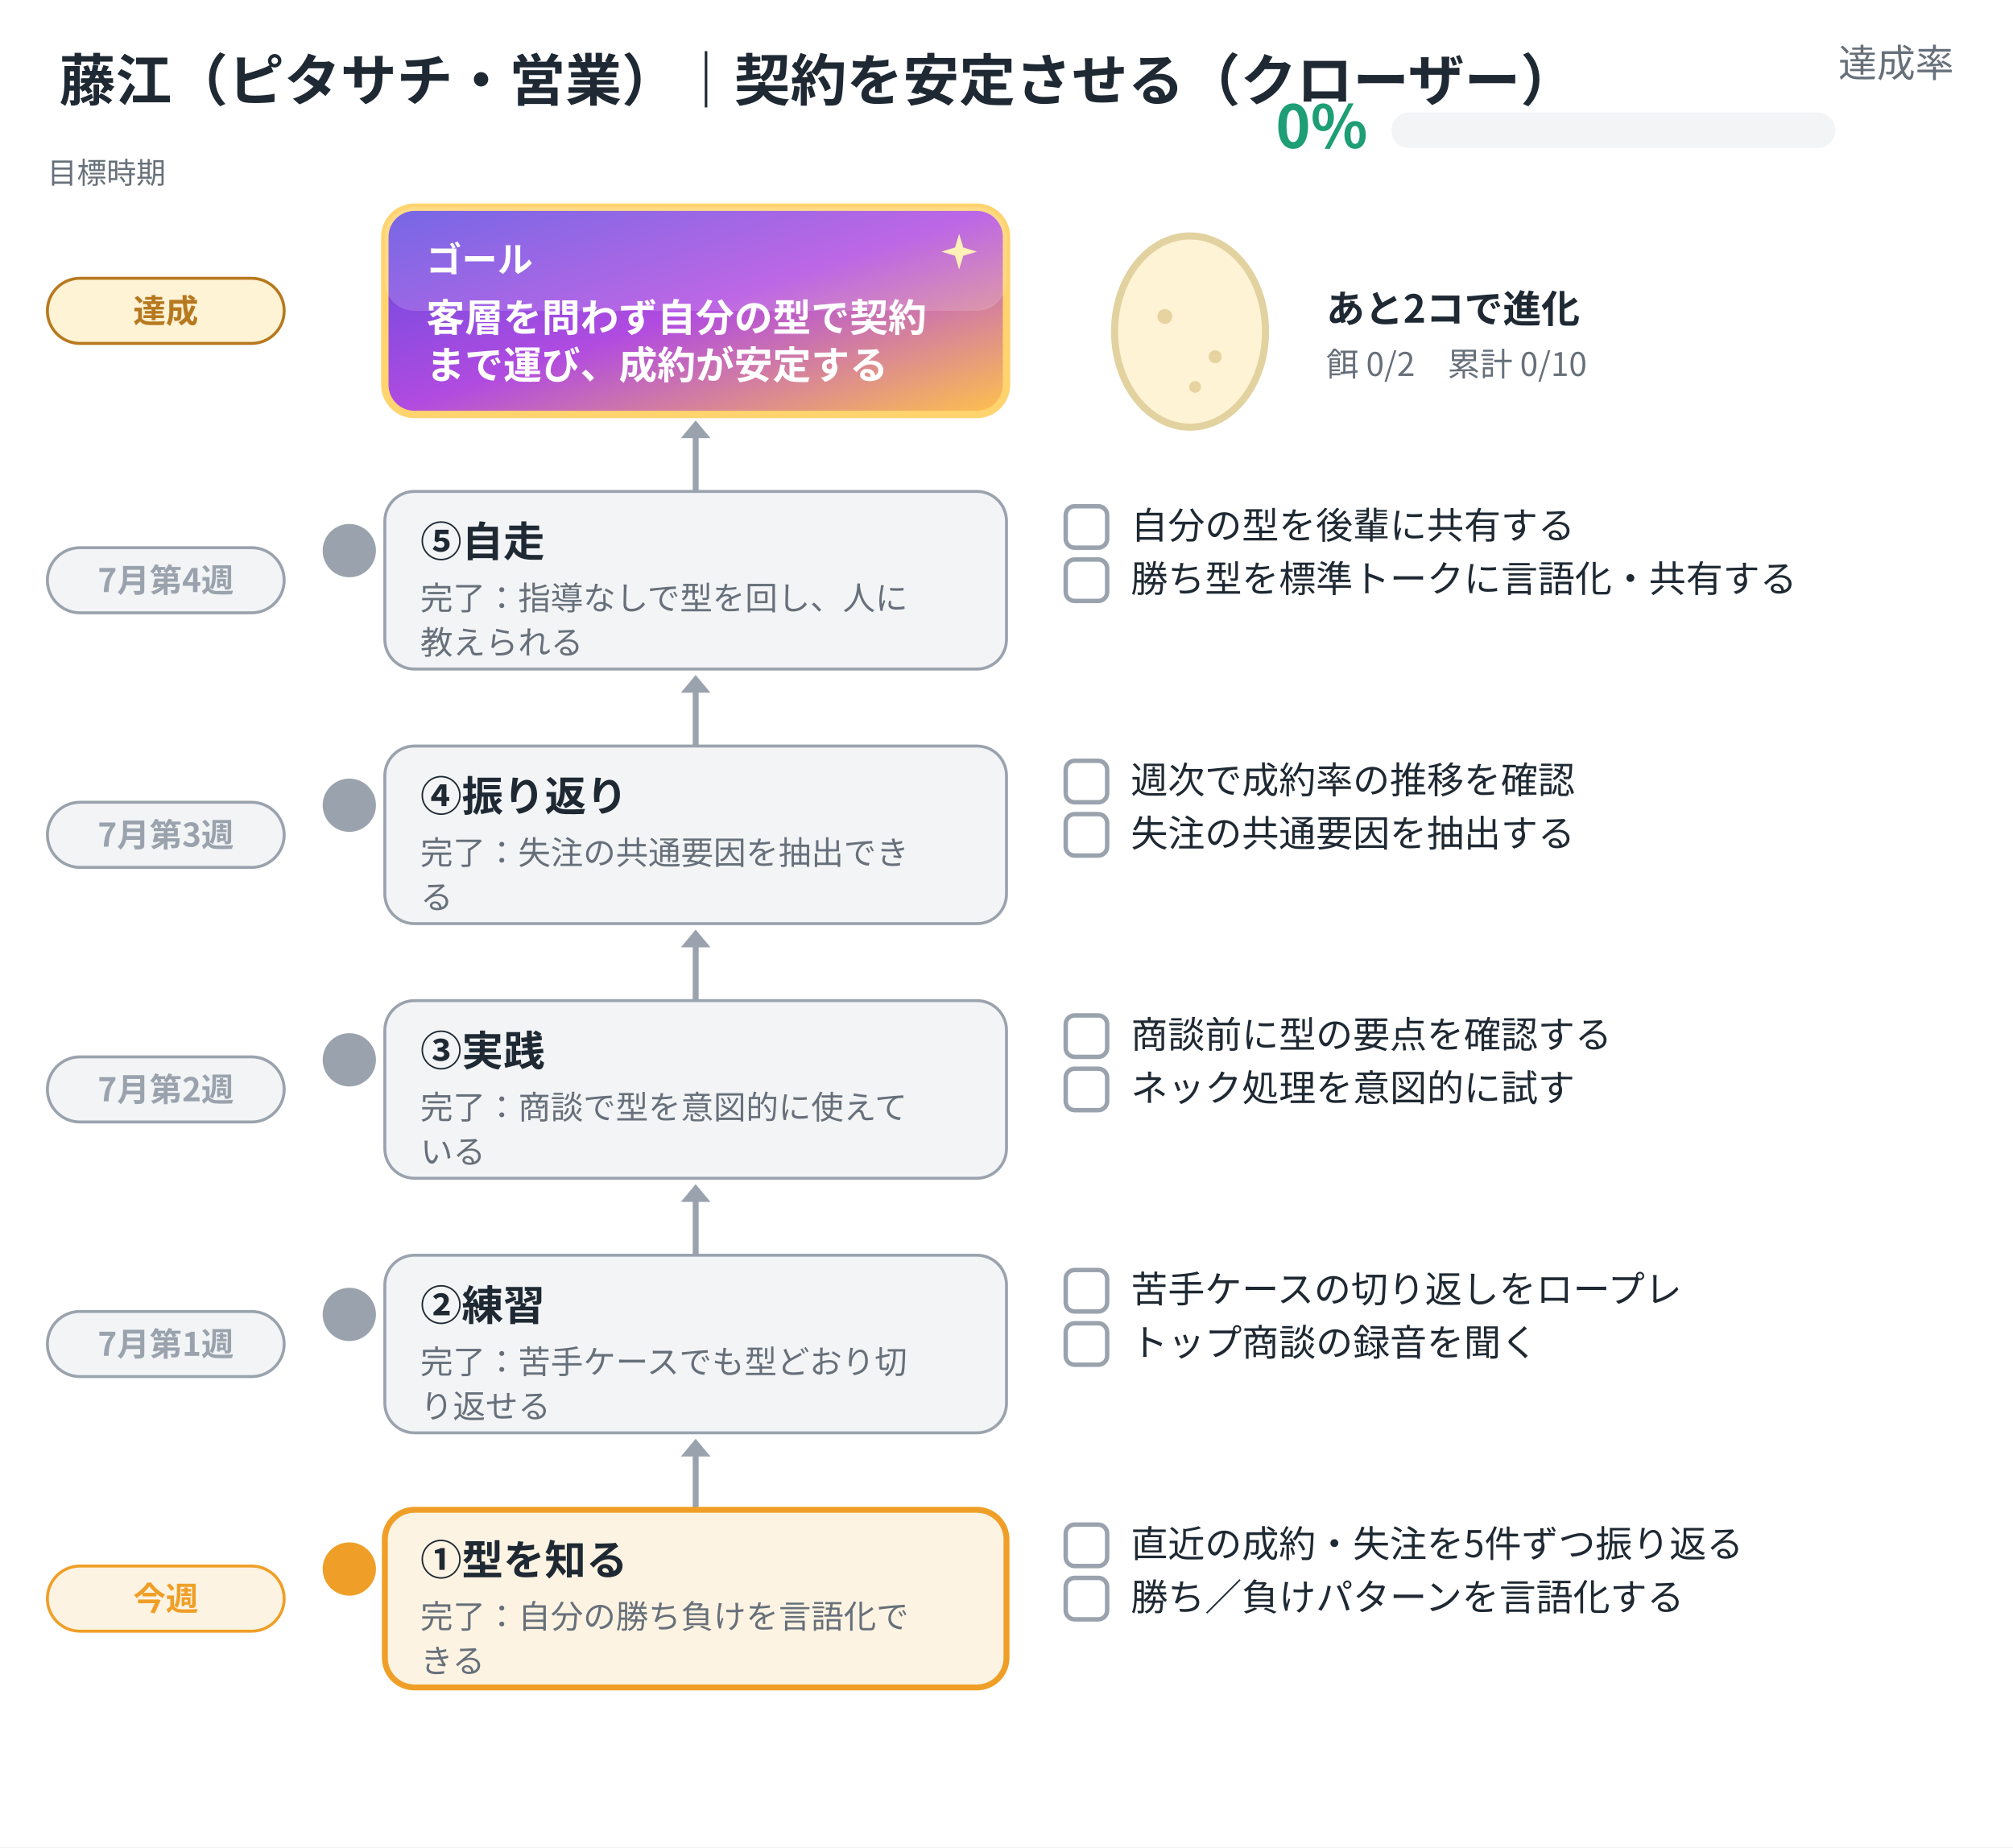
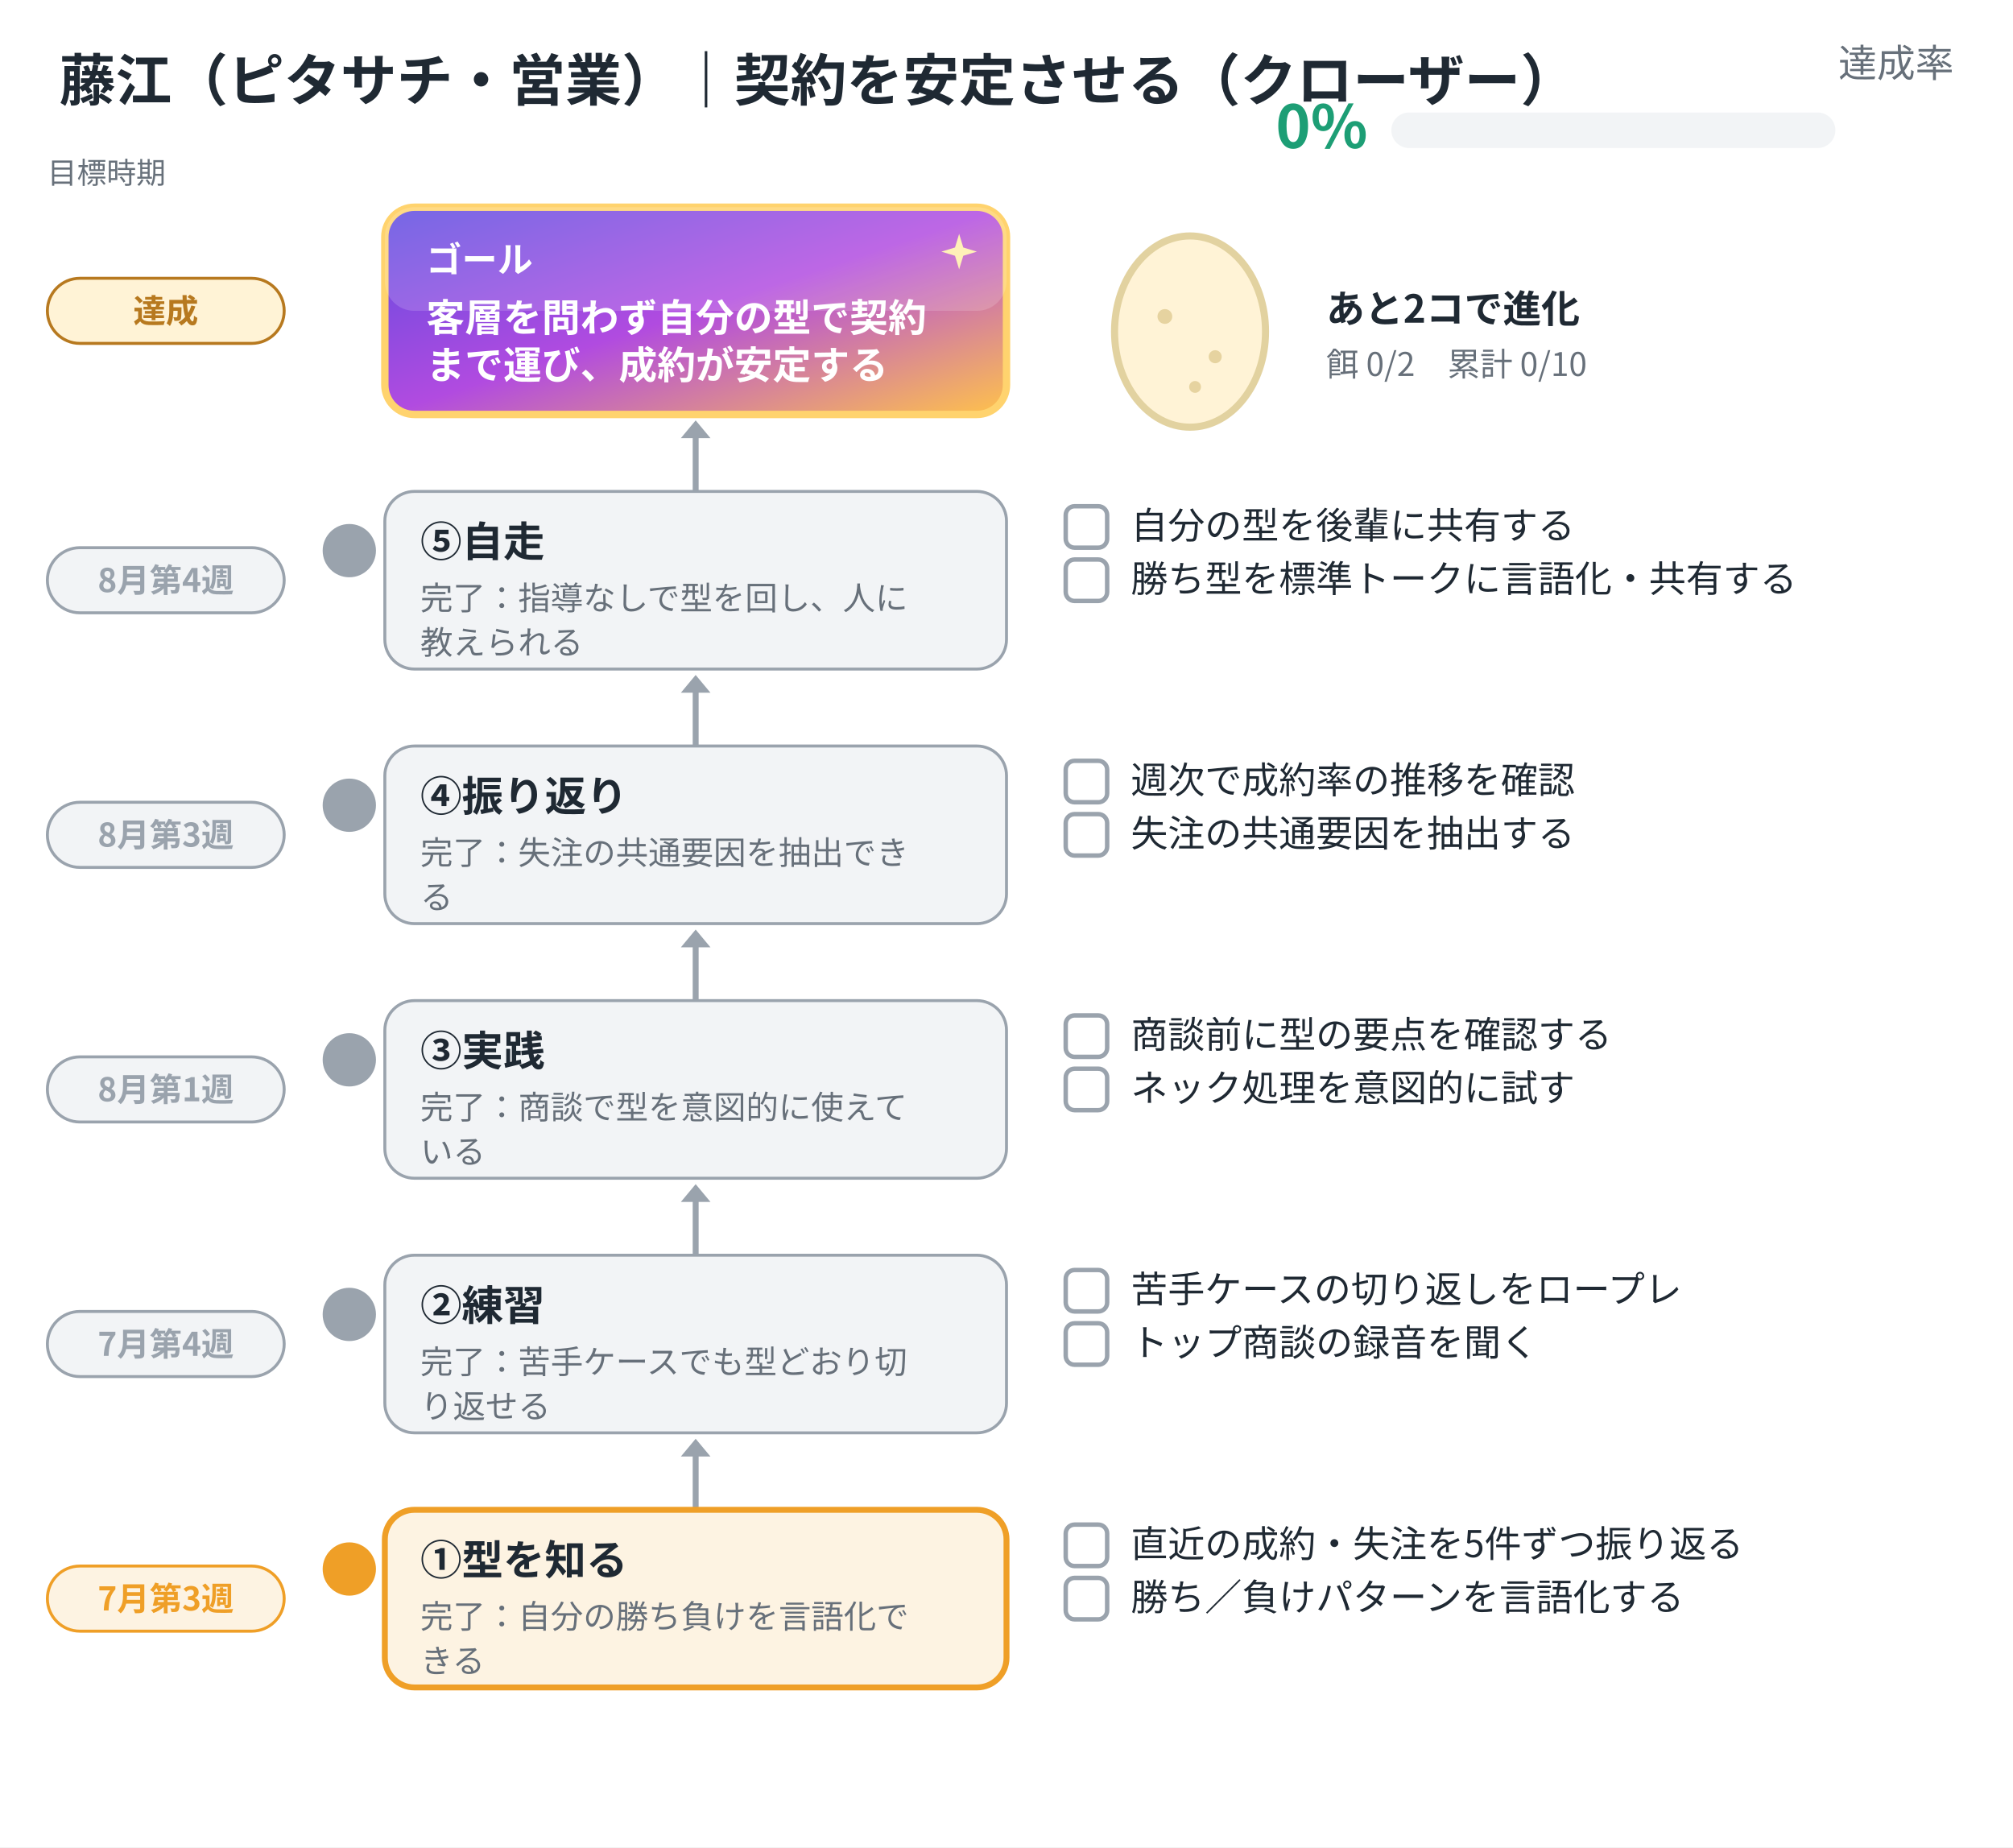
<svg xmlns="http://www.w3.org/2000/svg" viewBox="0 0 680 624" font-family="Hiragino Sans, 'Noto Sans CJK JP', 'Yu Gothic', sans-serif" width="680" height="624">
  <defs>
    <linearGradient id="goalGrad" x1="0" y1="0" x2="1" y2="1">
      <stop offset="0" stop-color="#5B4BE0" />
      <stop offset="0.5" stop-color="#B14BE0" />
      <stop offset="1" stop-color="#FFC24B" />
    </linearGradient>
    <linearGradient id="phx" x1="0" y1="0" x2="0" y2="1">
      <stop offset="0" stop-color="#FFE259" />
      <stop offset="0.5" stop-color="#FF9A00" />
      <stop offset="1" stop-color="#FF3D00" />
    </linearGradient>
    <linearGradient id="phx2" x1="0" y1="0" x2="0" y2="1">
      <stop offset="0" stop-color="#FFF0A0" />
      <stop offset="1" stop-color="#FF7A00" />
    </linearGradient>
    <linearGradient id="hen" x1="0" y1="0" x2="1" y2="1">
      <stop offset="0" stop-color="#37C9B0" />
      <stop offset="0.6" stop-color="#3DA0E8" />
      <stop offset="1" stop-color="#7A5BE0" />
    </linearGradient>
    <linearGradient id="pcock" x1="0" y1="0" x2="0" y2="1">
      <stop offset="0" stop-color="#2BD0C0" />
      <stop offset="0.55" stop-color="#2E8FD0" />
      <stop offset="1" stop-color="#2E4BB0" />
    </linearGradient>
    <linearGradient id="gold" x1="0" y1="0" x2="0" y2="1">
      <stop offset="0" stop-color="#FFF0A8" />
      <stop offset="0.5" stop-color="#F2C230" />
      <stop offset="1" stop-color="#C8901A" />
    </linearGradient>
  </defs>
  <rect x="0" y="0" width="680" height="624" fill="#FFFFFF" />
  <text x="20" y="34" font-size="19" font-weight="700" fill="#1F2933">藤江（ピタサチ・営業）｜契約を安定させる（クローザー）</text>
  <text x="660" y="26" text-anchor="end" font-size="13" fill="#67707A">達成率</text>
  <text x="462" y="50" text-anchor="end" font-size="20" font-weight="700" fill="#1D9E75">0%</text>
  <rect x="470" y="38" width="150" height="12" rx="6" fill="#F2F4F6" />
  <rect x="470" y="38" width="0" height="12" rx="6" fill="#1D9E75" />
  <rect x="130" y="70" width="210" height="70" rx="10" fill="url(#goalGrad)" stroke="#FFD36E" stroke-width="2.5" />
  <rect x="130" y="70" width="210" height="35.0" rx="10" fill="#FFFFFF" opacity="0.16" />
  <text x="144" y="92" font-size="12" font-weight="700" fill="#FFFFFF">ゴール</text>
  <polygon points="324.0,79.0 325.4,83.6 330.0,85.0 325.4,86.4 324.0,91.0 322.6,86.4 318.0,85.0 322.6,83.6" fill="#FFF1B8" />
  <text x="144" y="112" font-size="13" font-weight="600" fill="#FFFFFF">客層を問わず自分の型で契約</text>
  <text x="144" y="128" font-size="13" font-weight="600" fill="#FFFFFF">まで運び、成約が安定する</text>
  <rect x="16" y="94.0" width="80" height="22" rx="11" fill="#FFF3D6" stroke="#B7791F" stroke-width="1" />
  <text x="56.0" y="109.0" text-anchor="middle" font-size="11" font-weight="700" fill="#B7791F">達成</text>
  <ellipse cx="402.0" cy="112.0" rx="25.5" ry="32.3" fill="#FFF3D6" />
  <ellipse cx="402.0" cy="112.0" rx="25.5" ry="32.3" fill="none" stroke="#E2D2A0" stroke-width="2.4" />
  <circle cx="393.5" cy="106.9" r="2.5" fill="#E6D3A0" />
  <circle cx="410.5" cy="120.5" r="2.2" fill="#E6D3A0" />
  <circle cx="403.7" cy="130.7" r="2.0" fill="#E6D3A0" />
  <text x="448" y="109" font-size="13" font-weight="700" fill="#1F2933">あと2コで進化</text>
  <text x="448" y="127" font-size="11" fill="#67707A">餌 0/2　累計 0/10</text>
  <text x="16" y="62" font-size="10" fill="#67707A">目標時期</text>
  <line x1="235.0" y1="166" x2="235.0" y2="146" stroke="#9AA3AD" stroke-width="2" />
  <path d="M230.0,148 L235.0,142 L240.0,148 Z" fill="#9AA3AD" />
  <rect x="130" y="166" width="210" height="60" rx="10" fill="#F2F4F6" stroke="#9AA3AD" stroke-width="1" />
  <circle cx="118" cy="186" r="9" fill="#9AA3AD" />
  <text x="142" y="188" font-size="14" font-weight="700" fill="#1F2933">⑤自走</text>
  <text x="142" y="206" font-size="11" fill="#67707A">完了：指導なしで型を回し、人に</text>
  <text x="142" y="221" font-size="11" fill="#67707A">教えられる</text>
  <rect x="16" y="185.0" width="80" height="22" rx="11" fill="#F2F4F6" stroke="#9AA3AD" stroke-width="1" />
-   <text x="56.0" y="200.0" text-anchor="middle" font-size="11" font-weight="700" fill="#9AA3AD">7月第4週</text>
+   <text x="56.0" y="200.0" text-anchor="middle" font-size="11" font-weight="700" fill="#9AA3AD">8月第4週</text>
  <rect x="360" y="171" width="14" height="14" rx="3" fill="#fff" stroke="#9AA3AD" stroke-width="1.5" />
  <text x="382" y="182" font-size="12.5" fill="#1F2933">自分の型を後輩に共有する</text>
  <rect x="360" y="189" width="14" height="14" rx="3" fill="#fff" stroke="#9AA3AD" stroke-width="1.5" />
  <text x="382" y="200" font-size="12.5" fill="#1F2933">勝ち型を標準トークに言語化・共有する</text>
  <line x1="235.0" y1="252" x2="235.0" y2="232" stroke="#9AA3AD" stroke-width="2" />
  <path d="M230.0,234 L235.0,228 L240.0,234 Z" fill="#9AA3AD" />
  <rect x="130" y="252" width="210" height="60" rx="10" fill="#F2F4F6" stroke="#9AA3AD" stroke-width="1" />
  <circle cx="118" cy="272" r="9" fill="#9AA3AD" />
  <text x="142" y="274" font-size="14" font-weight="700" fill="#1F2933">④振り返り</text>
  <text x="142" y="292" font-size="11" fill="#67707A">完了：失注の共通要因を抽出でき</text>
  <text x="142" y="307" font-size="11" fill="#67707A">る</text>
  <rect x="16" y="271.0" width="80" height="22" rx="11" fill="#F2F4F6" stroke="#9AA3AD" stroke-width="1" />
-   <text x="56.0" y="286.0" text-anchor="middle" font-size="11" font-weight="700" fill="#9AA3AD">7月第3週</text>
+   <text x="56.0" y="286.0" text-anchor="middle" font-size="11" font-weight="700" fill="#9AA3AD">8月第3週</text>
  <rect x="360" y="257" width="14" height="14" rx="3" fill="#fff" stroke="#9AA3AD" stroke-width="1.5" />
  <text x="382" y="268" font-size="12.5" fill="#1F2933">週次で成約率の推移を確認</text>
  <rect x="360" y="275" width="14" height="14" rx="3" fill="#fff" stroke="#9AA3AD" stroke-width="1.5" />
  <text x="382" y="286" font-size="12.5" fill="#1F2933">失注の共通要因を抽出する</text>
  <line x1="235.0" y1="338" x2="235.0" y2="318" stroke="#9AA3AD" stroke-width="2" />
  <path d="M230.0,320 L235.0,314 L240.0,320 Z" fill="#9AA3AD" />
  <rect x="130" y="338" width="210" height="60" rx="10" fill="#F2F4F6" stroke="#9AA3AD" stroke-width="1" />
  <circle cx="118" cy="358" r="9" fill="#9AA3AD" />
  <text x="142" y="360" font-size="14" font-weight="700" fill="#1F2933">③実践</text>
  <text x="142" y="378" font-size="11" fill="#67707A">完了：商談で型を意図的に使えて</text>
  <text x="142" y="393" font-size="11" fill="#67707A">いる</text>
  <rect x="16" y="357.0" width="80" height="22" rx="11" fill="#F2F4F6" stroke="#9AA3AD" stroke-width="1" />
-   <text x="56.0" y="372.0" text-anchor="middle" font-size="11" font-weight="700" fill="#9AA3AD">7月第2週</text>
+   <text x="56.0" y="372.0" text-anchor="middle" font-size="11" font-weight="700" fill="#9AA3AD">8月第1週</text>
  <rect x="360" y="343" width="14" height="14" rx="3" fill="#fff" stroke="#9AA3AD" stroke-width="1.5" />
  <text x="382" y="354" font-size="12.5" fill="#1F2933">商談前に型の要点を確認する</text>
  <rect x="360" y="361" width="14" height="14" rx="3" fill="#fff" stroke="#9AA3AD" stroke-width="1.5" />
  <text x="382" y="372" font-size="12.5" fill="#1F2933">ネック処理を意図的に試す</text>
  <line x1="235.0" y1="424" x2="235.0" y2="404" stroke="#9AA3AD" stroke-width="2" />
  <path d="M230.0,406 L235.0,400 L240.0,406 Z" fill="#9AA3AD" />
  <rect x="130" y="424" width="210" height="60" rx="10" fill="#F2F4F6" stroke="#9AA3AD" stroke-width="1" />
  <circle cx="118" cy="444" r="9" fill="#9AA3AD" />
  <text x="142" y="446" font-size="14" font-weight="700" fill="#1F2933">②練習</text>
  <text x="142" y="464" font-size="11" fill="#67707A">完了：苦手ケースでも型どおり切</text>
  <text x="142" y="479" font-size="11" fill="#67707A">り返せる</text>
  <rect x="16" y="443.0" width="80" height="22" rx="11" fill="#F2F4F6" stroke="#9AA3AD" stroke-width="1" />
-   <text x="56.0" y="458.0" text-anchor="middle" font-size="11" font-weight="700" fill="#9AA3AD">7月第1週</text>
+   <text x="56.0" y="458.0" text-anchor="middle" font-size="11" font-weight="700" fill="#9AA3AD">7月第4週</text>
  <rect x="360" y="429" width="14" height="14" rx="3" fill="#fff" stroke="#9AA3AD" stroke-width="1.5" />
  <text x="382" y="440" font-size="12.5" fill="#1F2933">苦手ケースの切り返しをロープレ</text>
  <rect x="360" y="447" width="14" height="14" rx="3" fill="#fff" stroke="#9AA3AD" stroke-width="1.5" />
  <text x="382" y="458" font-size="12.5" fill="#1F2933">トップ商談の録音を聞く</text>
  <line x1="235.0" y1="510" x2="235.0" y2="490" stroke="#9AA3AD" stroke-width="2" />
  <path d="M230.0,492 L235.0,486 L240.0,492 Z" fill="#9AA3AD" />
  <rect x="130" y="510" width="210" height="60" rx="10" fill="#FDF3E2" stroke="#EF9F27" stroke-width="2" />
  <circle cx="118" cy="530" r="9" fill="#EF9F27" />
  <text x="142" y="532" font-size="14" font-weight="700" fill="#1F2933">①型を知る</text>
  <text x="142" y="550" font-size="11" fill="#67707A">完了：自分の勝ち負けを言語化で</text>
  <text x="142" y="565" font-size="11" fill="#67707A">きる</text>
  <rect x="16" y="529.0" width="80" height="22" rx="11" fill="#FDF3E2" stroke="#EF9F27" stroke-width="1" />
-   <text x="56.0" y="544.0" text-anchor="middle" font-size="11" font-weight="700" fill="#EF9F27">今週</text>
+   <text x="56.0" y="544.0" text-anchor="middle" font-size="11" font-weight="700" fill="#EF9F27">7月第3週</text>
  <rect x="360" y="515" width="14" height="14" rx="3" fill="#fff" stroke="#9AA3AD" stroke-width="1.5" />
  <text x="382" y="526" font-size="12.5" fill="#1F2933">直近の成約・失注を5件ずつ振り返る</text>
  <rect x="360" y="533" width="14" height="14" rx="3" fill="#fff" stroke="#9AA3AD" stroke-width="1.5" />
  <text x="382" y="544" font-size="12.5" fill="#1F2933">勝ち／負けパターンを言語化する</text>
</svg>
